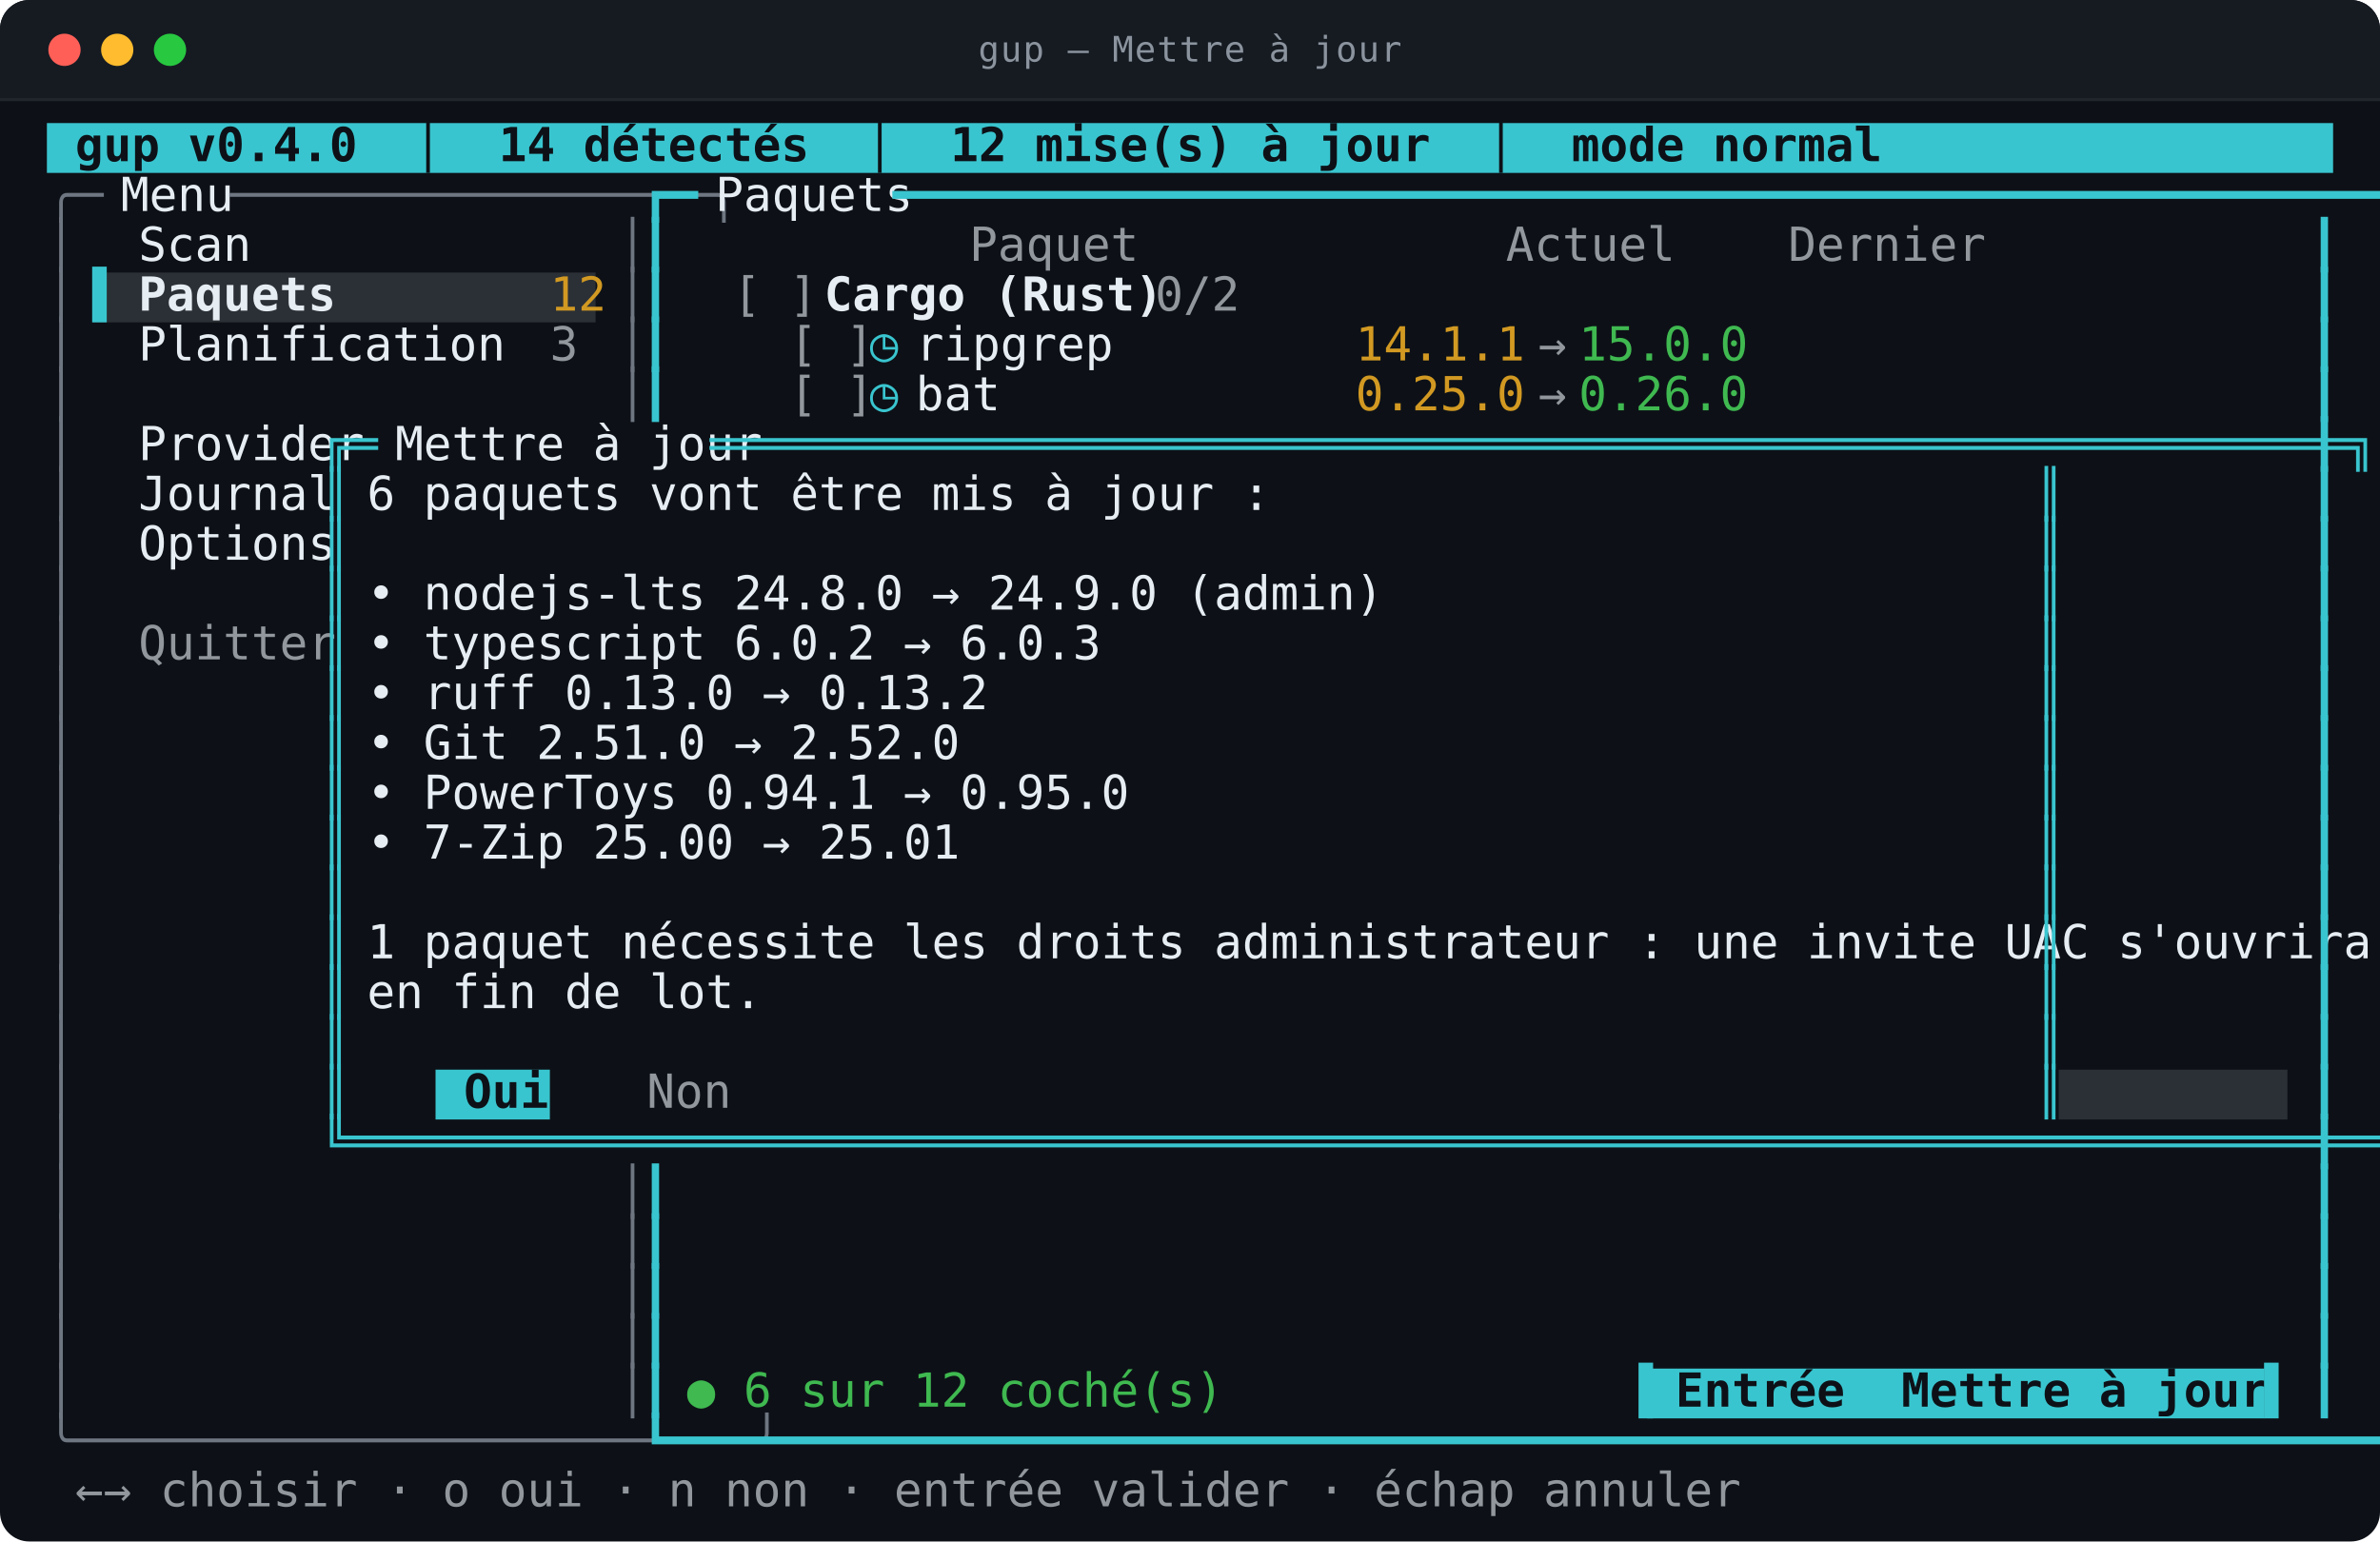
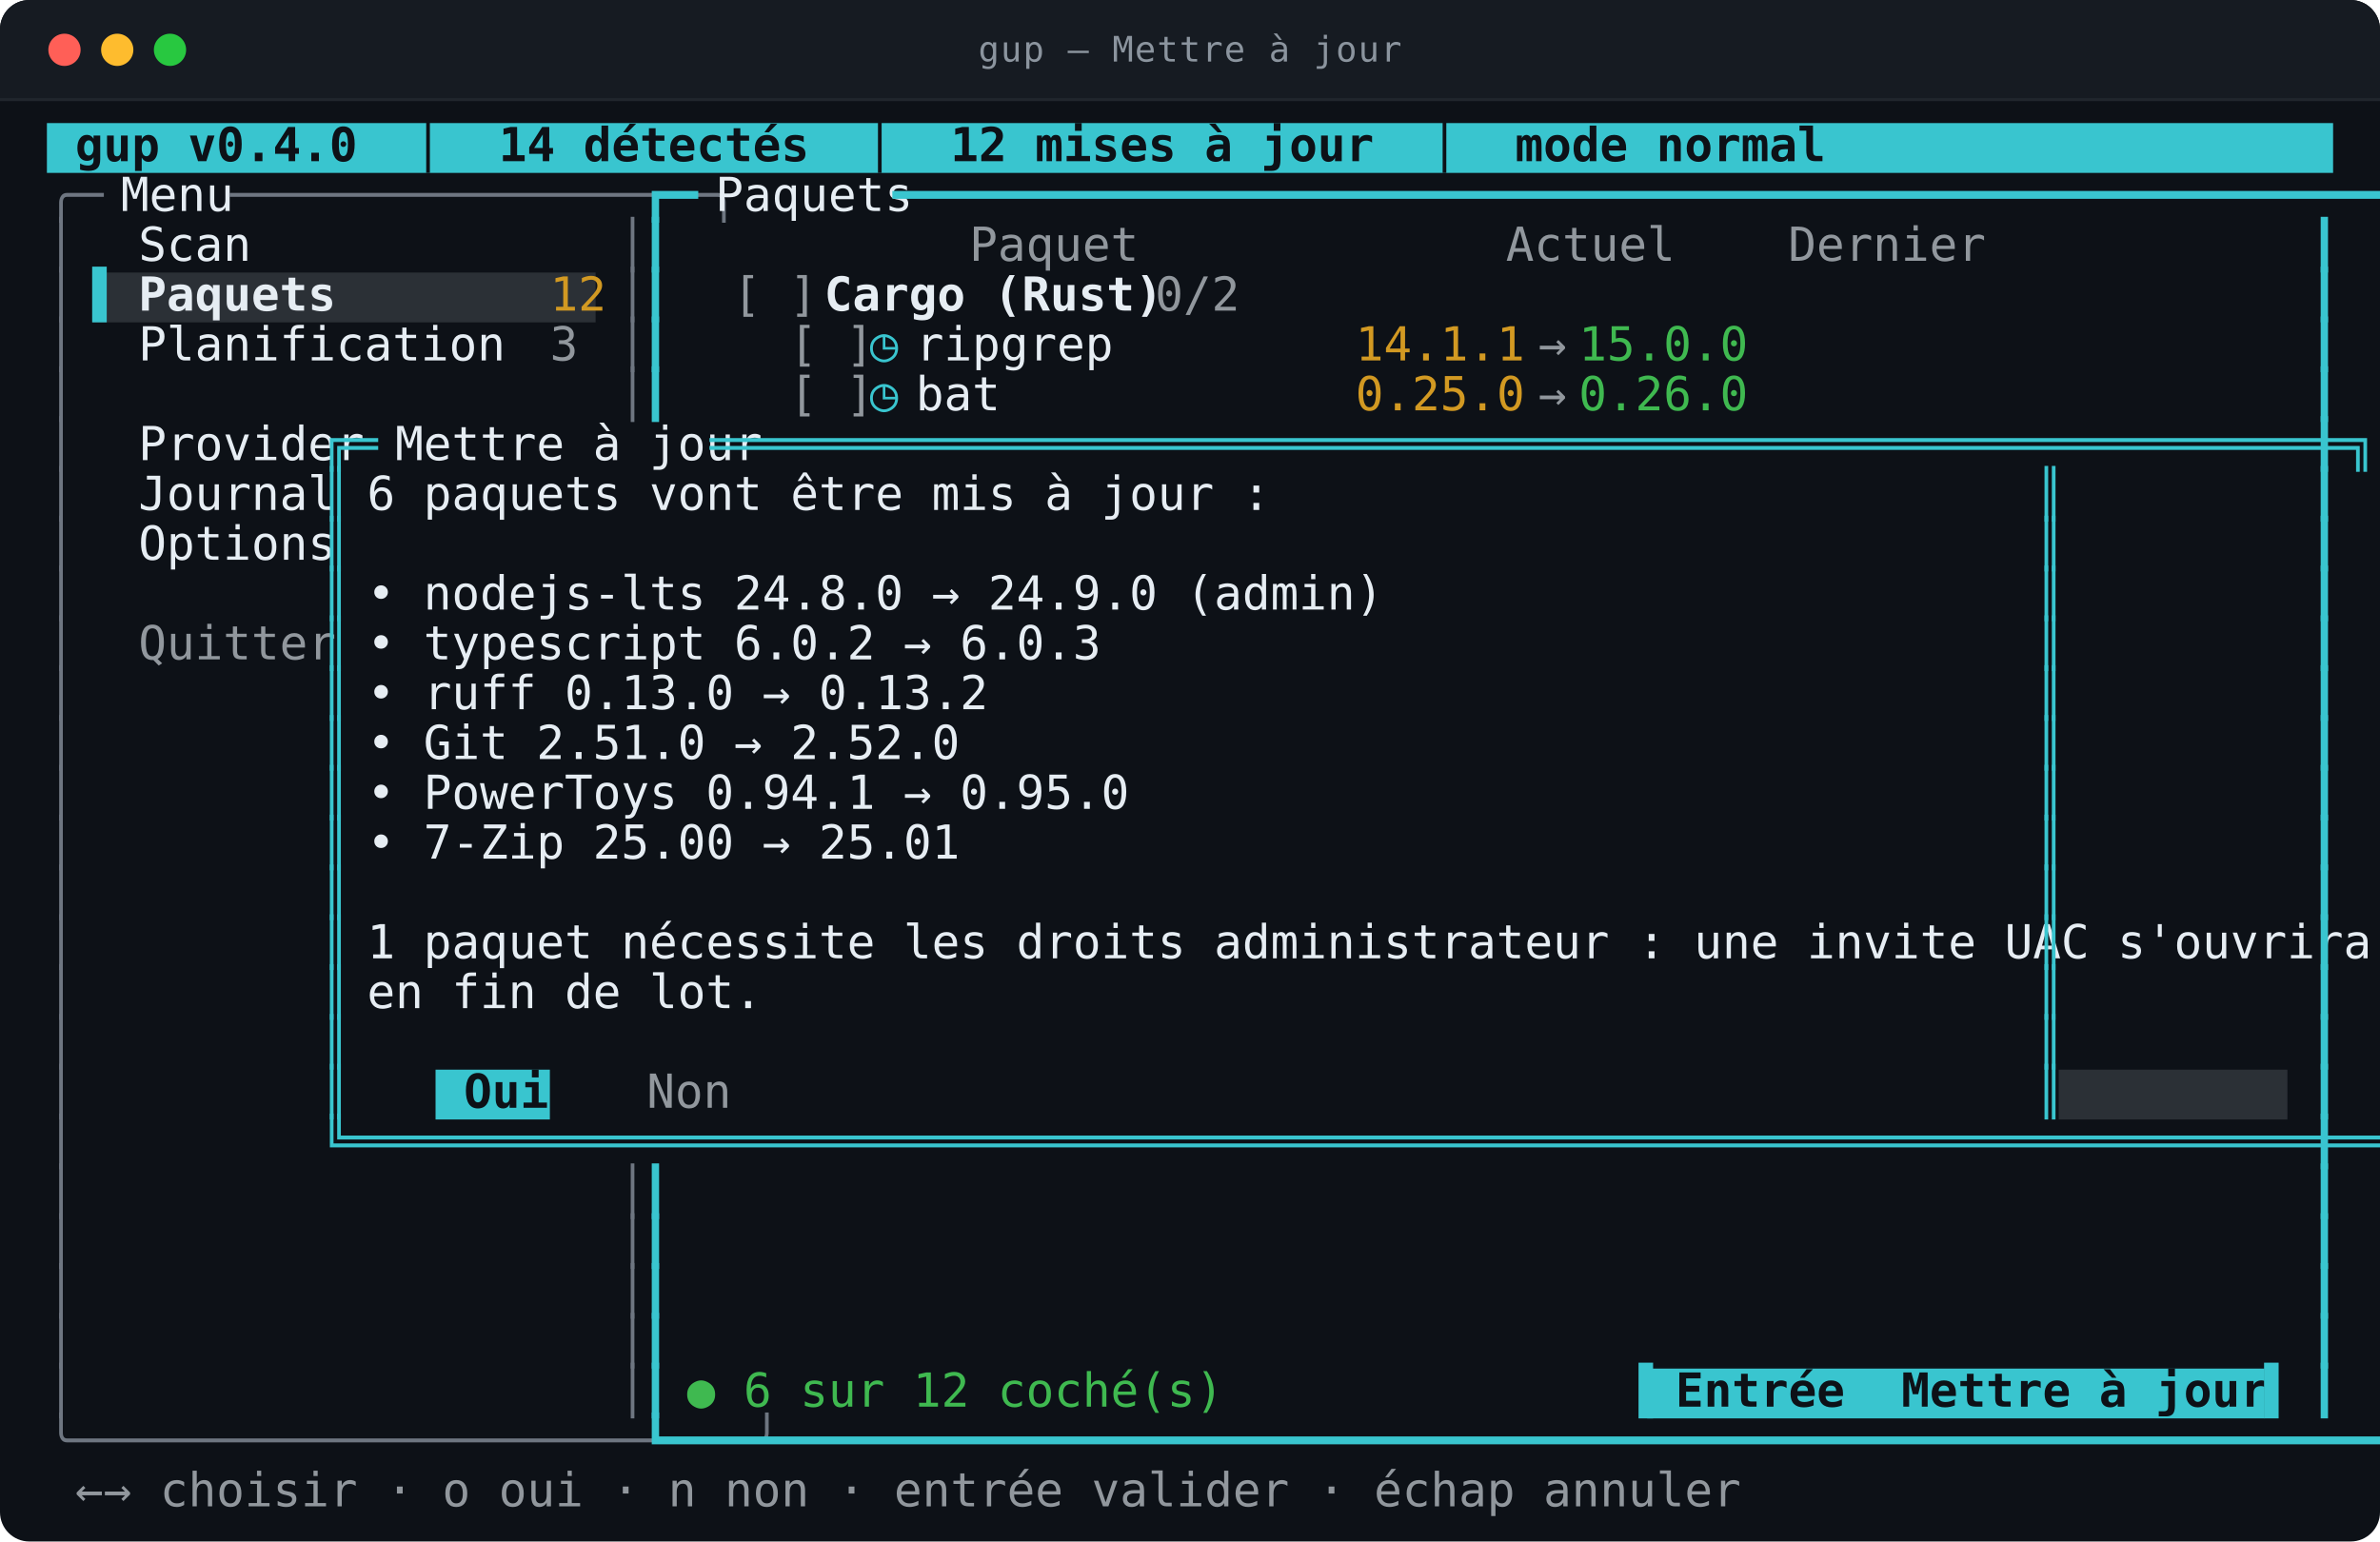
<svg xmlns="http://www.w3.org/2000/svg" viewBox="0 0 812.0 526.0" width="812.0" height="526.0" role="img" aria-labelledby="t d">
  <style>
text{font-family:ui-monospace,SFMono-Regular,"SF Mono",Menlo,Consolas,"DejaVu Sans Mono",monospace;font-size:16px}
.t{font-size:12px;letter-spacing:.4px;fill:#8b949e}
.b{font-weight:700}
.i{font-style:italic}
.u{text-decoration:underline}
.s{text-decoration:line-through}
.us{text-decoration:underline line-through}
.d{opacity:0.62}
.c0{fill:#39c5cf}
.c1{fill:#2b3036}
.c2{fill:#0d1117}
.c3{fill:#6e7681}
.c4{fill:#e6edf3}
.c5{fill:#91979d}
.c6{fill:#d29922}
.c7{fill:#3fb950}
</style>
  <rect y="0.0" width="812.0" height="526.0" rx="10.0" fill="#0d1117" />
  <rect y="0.0" width="812.0" height="34.0" rx="10.0" fill="#161b22" />
  <rect y="24.0" width="812.0" height="10.0" fill="#161b22" />
  <line x1="0.0" y1="34.0" x2="812.0" y2="34.0" stroke="#21262d" />
  <circle cx="22.0" cy="17.0" r="5.5" fill="#ff5f57" />
  <circle cx="40.0" cy="17.0" r="5.5" fill="#febc2e" />
  <circle cx="58.0" cy="17.0" r="5.5" fill="#28c840" />
  <text class="t" x="406.0" y="21.0" text-anchor="middle">gup — Mettre à jour</text>
  <rect class="c0" x="16.0" y="42.0" width="780.0" height="17.0" />
  <rect class="c1" x="31.6" y="93.0" width="171.6" height="17.0" />
  <rect class="c0" x="148.6" y="365.0" width="39.0" height="17.0" />
  <rect class="c1" x="702.4" y="365.0" width="78.0" height="17.0" />
  <rect class="c0" x="562.0" y="467.0" width="210.6" height="17.0" />
-   <text class="c2 b" x="16.0" y="55.0" textLength="507.0" lengthAdjust="spacingAndGlyphs" xml:space="preserve"> gup v0.4.0  │  14 détectés  │  12 mise(s) à jour  │  mode normal</text>
+   <text class="c2 b" x="16.0" y="55.0" textLength="491.4" lengthAdjust="spacingAndGlyphs" xml:space="preserve"> gup v0.4.0  │  14 détectés  │  12 mises à jour  │  mode normal</text>
  <text class="c3" x="16.0" y="72.0" textLength="15.6" lengthAdjust="spacingAndGlyphs" xml:space="preserve">╭─</text>
  <text class="c4" x="31.6" y="72.0" textLength="46.8" lengthAdjust="spacingAndGlyphs" xml:space="preserve"> Menu </text>
  <text class="c3" x="78.4" y="72.0" textLength="140.4" lengthAdjust="spacingAndGlyphs" xml:space="preserve">─────────────────╮</text>
  <text class="c0" x="218.8" y="72.0" textLength="15.6" lengthAdjust="spacingAndGlyphs" xml:space="preserve">┏━</text>
  <text class="c4" x="234.4" y="72.0" textLength="70.2" lengthAdjust="spacingAndGlyphs" xml:space="preserve"> Paquets </text>
  <text class="c0" x="304.6" y="72.0" textLength="491.4" lengthAdjust="spacingAndGlyphs" xml:space="preserve">━━━━━━━━━━━━━━━━━━━━━━━━━━━━━━━━━━━━━━━━━━━━━━━━━━━━━━━━━━━━━━┓</text>
  <text class="c3" x="16.0" y="89.0" textLength="7.8" lengthAdjust="spacingAndGlyphs" xml:space="preserve">│</text>
  <text class="c4" x="47.2" y="89.0" textLength="140.4" lengthAdjust="spacingAndGlyphs" xml:space="preserve">Scan              </text>
  <text class="c3" x="211.0" y="89.0" textLength="7.8" lengthAdjust="spacingAndGlyphs" xml:space="preserve">│</text>
  <text class="c0" x="218.8" y="89.0" textLength="7.8" lengthAdjust="spacingAndGlyphs" xml:space="preserve">┃</text>
  <text class="c5" x="234.4" y="89.0" textLength="366.6" lengthAdjust="spacingAndGlyphs" xml:space="preserve">          Paquet             Actuel    Dernier </text>
  <text class="c0" x="788.2" y="89.0" textLength="7.8" lengthAdjust="spacingAndGlyphs" xml:space="preserve">┃</text>
  <text class="c3" x="16.0" y="106.0" textLength="7.8" lengthAdjust="spacingAndGlyphs" xml:space="preserve">│</text>
  <text class="c0" x="31.6" y="106.0" textLength="15.6" lengthAdjust="spacingAndGlyphs" xml:space="preserve">▌ </text>
  <text class="c4 b" x="47.2" y="106.0" textLength="140.4" lengthAdjust="spacingAndGlyphs" xml:space="preserve">Paquets           </text>
  <text class="c6" x="187.6" y="106.0" textLength="15.6" lengthAdjust="spacingAndGlyphs" xml:space="preserve">12</text>
  <text class="c3" x="211.0" y="106.0" textLength="7.8" lengthAdjust="spacingAndGlyphs" xml:space="preserve">│</text>
  <text class="c0" x="218.8" y="106.0" textLength="7.8" lengthAdjust="spacingAndGlyphs" xml:space="preserve">┃</text>
  <text class="c5" x="250.0" y="106.0" textLength="31.2" lengthAdjust="spacingAndGlyphs" xml:space="preserve">[ ] </text>
  <text class="c4 b" x="281.2" y="106.0" textLength="93.6" lengthAdjust="spacingAndGlyphs" xml:space="preserve">Cargo (Rust)</text>
  <text class="c5" x="374.8" y="106.0" textLength="39.0" lengthAdjust="spacingAndGlyphs" xml:space="preserve">  0/2</text>
  <text class="c0" x="788.2" y="106.0" textLength="7.8" lengthAdjust="spacingAndGlyphs" xml:space="preserve">┃</text>
  <text class="c3" x="16.0" y="123.0" textLength="7.8" lengthAdjust="spacingAndGlyphs" xml:space="preserve">│</text>
  <text class="c4" x="47.2" y="123.0" textLength="140.4" lengthAdjust="spacingAndGlyphs" xml:space="preserve">Planification     </text>
  <text class="c5" x="187.6" y="123.0" textLength="7.8" lengthAdjust="spacingAndGlyphs" xml:space="preserve">3</text>
  <text class="c3" x="211.0" y="123.0" textLength="7.8" lengthAdjust="spacingAndGlyphs" xml:space="preserve">│</text>
  <text class="c0" x="218.8" y="123.0" textLength="7.8" lengthAdjust="spacingAndGlyphs" xml:space="preserve">┃</text>
  <text class="c5" x="250.0" y="123.0" textLength="46.8" lengthAdjust="spacingAndGlyphs" xml:space="preserve">  [ ] </text>
  <text class="c0" x="296.8" y="123.0" textLength="15.6" lengthAdjust="spacingAndGlyphs" xml:space="preserve">◷ </text>
  <text class="c4" x="312.4" y="123.0" textLength="140.4" lengthAdjust="spacingAndGlyphs" xml:space="preserve">ripgrep           </text>
  <text class="c6" x="452.8" y="123.0" textLength="62.4" lengthAdjust="spacingAndGlyphs" xml:space="preserve"> 14.1.1 </text>
  <text class="c5" x="515.2" y="123.0" textLength="23.4" lengthAdjust="spacingAndGlyphs" xml:space="preserve"> → </text>
  <text class="c7" x="538.6" y="123.0" textLength="54.6" lengthAdjust="spacingAndGlyphs" xml:space="preserve">15.0.0 </text>
  <text class="c0" x="788.2" y="123.0" textLength="7.8" lengthAdjust="spacingAndGlyphs" xml:space="preserve">┃</text>
  <text class="c3" x="16.0" y="140.0" textLength="7.8" lengthAdjust="spacingAndGlyphs" xml:space="preserve">│</text>
  <text class="c3" x="211.0" y="140.0" textLength="7.8" lengthAdjust="spacingAndGlyphs" xml:space="preserve">│</text>
  <text class="c0" x="218.8" y="140.0" textLength="7.8" lengthAdjust="spacingAndGlyphs" xml:space="preserve">┃</text>
  <text class="c5" x="250.0" y="140.0" textLength="46.8" lengthAdjust="spacingAndGlyphs" xml:space="preserve">  [ ] </text>
  <text class="c0" x="296.8" y="140.0" textLength="15.6" lengthAdjust="spacingAndGlyphs" xml:space="preserve">◷ </text>
  <text class="c4" x="312.4" y="140.0" textLength="140.4" lengthAdjust="spacingAndGlyphs" xml:space="preserve">bat               </text>
  <text class="c6" x="452.8" y="140.0" textLength="62.4" lengthAdjust="spacingAndGlyphs" xml:space="preserve"> 0.25.0 </text>
  <text class="c5" x="515.2" y="140.0" textLength="23.4" lengthAdjust="spacingAndGlyphs" xml:space="preserve"> → </text>
  <text class="c7" x="538.6" y="140.0" textLength="54.6" lengthAdjust="spacingAndGlyphs" xml:space="preserve">0.26.0 </text>
  <text class="c0" x="788.2" y="140.0" textLength="7.8" lengthAdjust="spacingAndGlyphs" xml:space="preserve">┃</text>
  <text class="c3" x="16.0" y="157.0" textLength="7.8" lengthAdjust="spacingAndGlyphs" xml:space="preserve">│</text>
  <text class="c4" x="47.2" y="157.0" textLength="62.4" lengthAdjust="spacingAndGlyphs" xml:space="preserve">Provider</text>
  <text class="c0" x="109.6" y="157.0" textLength="15.6" lengthAdjust="spacingAndGlyphs" xml:space="preserve">╔═</text>
  <text class="c4" x="125.2" y="157.0" textLength="117.0" lengthAdjust="spacingAndGlyphs" xml:space="preserve"> Mettre à jour </text>
  <text class="c0" x="242.2" y="157.0" textLength="460.2" lengthAdjust="spacingAndGlyphs" xml:space="preserve">══════════════════════════════════════════════════════════╗</text>
  <text class="c0" x="788.2" y="157.0" textLength="7.8" lengthAdjust="spacingAndGlyphs" xml:space="preserve">┃</text>
  <text class="c3" x="16.0" y="174.0" textLength="7.8" lengthAdjust="spacingAndGlyphs" xml:space="preserve">│</text>
  <text class="c4" x="47.2" y="174.0" textLength="62.4" lengthAdjust="spacingAndGlyphs" xml:space="preserve">Journal </text>
  <text class="c0" x="109.6" y="174.0" textLength="7.8" lengthAdjust="spacingAndGlyphs" xml:space="preserve">║</text>
  <text class="c4" x="125.2" y="174.0" textLength="249.6" lengthAdjust="spacingAndGlyphs" xml:space="preserve">6 paquets vont être mis à jour :</text>
  <text class="c0" x="694.6" y="174.0" textLength="7.8" lengthAdjust="spacingAndGlyphs" xml:space="preserve">║</text>
  <text class="c0" x="788.2" y="174.0" textLength="7.8" lengthAdjust="spacingAndGlyphs" xml:space="preserve">┃</text>
  <text class="c3" x="16.0" y="191.0" textLength="7.8" lengthAdjust="spacingAndGlyphs" xml:space="preserve">│</text>
  <text class="c4" x="47.2" y="191.0" textLength="62.4" lengthAdjust="spacingAndGlyphs" xml:space="preserve">Options </text>
  <text class="c0" x="109.6" y="191.0" textLength="7.8" lengthAdjust="spacingAndGlyphs" xml:space="preserve">║</text>
  <text class="c0" x="694.6" y="191.0" textLength="7.8" lengthAdjust="spacingAndGlyphs" xml:space="preserve">║</text>
  <text class="c0" x="788.2" y="191.0" textLength="7.8" lengthAdjust="spacingAndGlyphs" xml:space="preserve">┃</text>
  <text class="c3" x="16.0" y="208.0" textLength="7.8" lengthAdjust="spacingAndGlyphs" xml:space="preserve">│</text>
  <text class="c0" x="109.6" y="208.0" textLength="7.8" lengthAdjust="spacingAndGlyphs" xml:space="preserve">║</text>
  <text class="c4" x="125.2" y="208.0" textLength="280.8" lengthAdjust="spacingAndGlyphs" xml:space="preserve">• nodejs-lts 24.8.0 → 24.9.0 (admin)</text>
  <text class="c0" x="694.6" y="208.0" textLength="7.8" lengthAdjust="spacingAndGlyphs" xml:space="preserve">║</text>
  <text class="c0" x="788.2" y="208.0" textLength="7.8" lengthAdjust="spacingAndGlyphs" xml:space="preserve">┃</text>
  <text class="c3" x="16.0" y="225.0" textLength="7.8" lengthAdjust="spacingAndGlyphs" xml:space="preserve">│</text>
  <text class="c5" x="47.2" y="225.0" textLength="62.4" lengthAdjust="spacingAndGlyphs" xml:space="preserve">Quitter </text>
  <text class="c0" x="109.6" y="225.0" textLength="7.8" lengthAdjust="spacingAndGlyphs" xml:space="preserve">║</text>
  <text class="c4" x="125.2" y="225.0" textLength="202.8" lengthAdjust="spacingAndGlyphs" xml:space="preserve">• typescript 6.0.2 → 6.0.3</text>
  <text class="c0" x="694.6" y="225.0" textLength="7.8" lengthAdjust="spacingAndGlyphs" xml:space="preserve">║</text>
  <text class="c0" x="788.2" y="225.0" textLength="7.8" lengthAdjust="spacingAndGlyphs" xml:space="preserve">┃</text>
  <text class="c3" x="16.0" y="242.0" textLength="7.8" lengthAdjust="spacingAndGlyphs" xml:space="preserve">│</text>
  <text class="c0" x="109.6" y="242.0" textLength="7.8" lengthAdjust="spacingAndGlyphs" xml:space="preserve">║</text>
  <text class="c4" x="125.2" y="242.0" textLength="171.6" lengthAdjust="spacingAndGlyphs" xml:space="preserve">• ruff 0.13.0 → 0.13.2</text>
  <text class="c0" x="694.6" y="242.0" textLength="7.8" lengthAdjust="spacingAndGlyphs" xml:space="preserve">║</text>
  <text class="c0" x="788.2" y="242.0" textLength="7.8" lengthAdjust="spacingAndGlyphs" xml:space="preserve">┃</text>
  <text class="c3" x="16.0" y="259.0" textLength="7.8" lengthAdjust="spacingAndGlyphs" xml:space="preserve">│</text>
  <text class="c0" x="109.6" y="259.0" textLength="7.8" lengthAdjust="spacingAndGlyphs" xml:space="preserve">║</text>
  <text class="c4" x="125.2" y="259.0" textLength="163.8" lengthAdjust="spacingAndGlyphs" xml:space="preserve">• Git 2.51.0 → 2.52.0</text>
  <text class="c0" x="694.6" y="259.0" textLength="7.8" lengthAdjust="spacingAndGlyphs" xml:space="preserve">║</text>
  <text class="c0" x="788.2" y="259.0" textLength="7.8" lengthAdjust="spacingAndGlyphs" xml:space="preserve">┃</text>
  <text class="c3" x="16.0" y="276.0" textLength="7.8" lengthAdjust="spacingAndGlyphs" xml:space="preserve">│</text>
  <text class="c0" x="109.6" y="276.0" textLength="7.8" lengthAdjust="spacingAndGlyphs" xml:space="preserve">║</text>
  <text class="c4" x="125.2" y="276.0" textLength="210.6" lengthAdjust="spacingAndGlyphs" xml:space="preserve">• PowerToys 0.94.1 → 0.95.0</text>
  <text class="c0" x="694.6" y="276.0" textLength="7.8" lengthAdjust="spacingAndGlyphs" xml:space="preserve">║</text>
  <text class="c0" x="788.2" y="276.0" textLength="7.8" lengthAdjust="spacingAndGlyphs" xml:space="preserve">┃</text>
  <text class="c3" x="16.0" y="293.0" textLength="7.8" lengthAdjust="spacingAndGlyphs" xml:space="preserve">│</text>
  <text class="c0" x="109.6" y="293.0" textLength="7.8" lengthAdjust="spacingAndGlyphs" xml:space="preserve">║</text>
  <text class="c4" x="125.2" y="293.0" textLength="163.8" lengthAdjust="spacingAndGlyphs" xml:space="preserve">• 7-Zip 25.00 → 25.01</text>
  <text class="c0" x="694.6" y="293.0" textLength="7.8" lengthAdjust="spacingAndGlyphs" xml:space="preserve">║</text>
  <text class="c0" x="788.2" y="293.0" textLength="7.8" lengthAdjust="spacingAndGlyphs" xml:space="preserve">┃</text>
  <text class="c3" x="16.0" y="310.0" textLength="7.8" lengthAdjust="spacingAndGlyphs" xml:space="preserve">│</text>
  <text class="c0" x="109.6" y="310.0" textLength="7.8" lengthAdjust="spacingAndGlyphs" xml:space="preserve">║</text>
  <text class="c0" x="694.6" y="310.0" textLength="7.8" lengthAdjust="spacingAndGlyphs" xml:space="preserve">║</text>
  <text class="c0" x="788.2" y="310.0" textLength="7.8" lengthAdjust="spacingAndGlyphs" xml:space="preserve">┃</text>
  <text class="c3" x="16.0" y="327.0" textLength="7.8" lengthAdjust="spacingAndGlyphs" xml:space="preserve">│</text>
  <text class="c0" x="109.6" y="327.0" textLength="7.8" lengthAdjust="spacingAndGlyphs" xml:space="preserve">║</text>
  <text class="c4" x="125.2" y="327.0" textLength="553.8" lengthAdjust="spacingAndGlyphs" xml:space="preserve">1 paquet nécessite les droits administrateur : une invite UAC s'ouvrira</text>
  <text class="c0" x="694.6" y="327.0" textLength="7.8" lengthAdjust="spacingAndGlyphs" xml:space="preserve">║</text>
  <text class="c0" x="788.2" y="327.0" textLength="7.8" lengthAdjust="spacingAndGlyphs" xml:space="preserve">┃</text>
  <text class="c3" x="16.0" y="344.0" textLength="7.8" lengthAdjust="spacingAndGlyphs" xml:space="preserve">│</text>
  <text class="c0" x="109.6" y="344.0" textLength="7.8" lengthAdjust="spacingAndGlyphs" xml:space="preserve">║</text>
  <text class="c4" x="125.2" y="344.0" textLength="109.2" lengthAdjust="spacingAndGlyphs" xml:space="preserve">en fin de lot.</text>
  <text class="c0" x="694.6" y="344.0" textLength="7.8" lengthAdjust="spacingAndGlyphs" xml:space="preserve">║</text>
  <text class="c0" x="788.2" y="344.0" textLength="7.8" lengthAdjust="spacingAndGlyphs" xml:space="preserve">┃</text>
  <text class="c3" x="16.0" y="361.0" textLength="7.8" lengthAdjust="spacingAndGlyphs" xml:space="preserve">│</text>
  <text class="c0" x="109.6" y="361.0" textLength="7.8" lengthAdjust="spacingAndGlyphs" xml:space="preserve">║</text>
  <text class="c0" x="694.6" y="361.0" textLength="7.8" lengthAdjust="spacingAndGlyphs" xml:space="preserve">║</text>
  <text class="c0" x="788.2" y="361.0" textLength="7.8" lengthAdjust="spacingAndGlyphs" xml:space="preserve">┃</text>
  <text class="c3" x="16.0" y="378.0" textLength="7.8" lengthAdjust="spacingAndGlyphs" xml:space="preserve">│</text>
  <text class="c0" x="109.6" y="378.0" textLength="7.8" lengthAdjust="spacingAndGlyphs" xml:space="preserve">║</text>
  <text class="c2 b" x="148.6" y="378.0" textLength="39.0" lengthAdjust="spacingAndGlyphs" xml:space="preserve"> Oui </text>
  <text class="c5" x="211.0" y="378.0" textLength="39.0" lengthAdjust="spacingAndGlyphs" xml:space="preserve"> Non </text>
  <text class="c0" x="694.6" y="378.0" textLength="7.8" lengthAdjust="spacingAndGlyphs" xml:space="preserve">║</text>
  <text class="c0" x="788.2" y="378.0" textLength="7.8" lengthAdjust="spacingAndGlyphs" xml:space="preserve">┃</text>
  <text class="c3" x="16.0" y="395.0" textLength="7.8" lengthAdjust="spacingAndGlyphs" xml:space="preserve">│</text>
  <text class="c0" x="109.6" y="395.0" textLength="592.8" lengthAdjust="spacingAndGlyphs" xml:space="preserve">╚══════════════════════════════════════════════════════════════════════════╝</text>
  <text class="c0" x="788.2" y="395.0" textLength="7.8" lengthAdjust="spacingAndGlyphs" xml:space="preserve">┃</text>
  <text class="c3" x="16.0" y="412.0" textLength="7.8" lengthAdjust="spacingAndGlyphs" xml:space="preserve">│</text>
  <text class="c3" x="211.0" y="412.0" textLength="7.8" lengthAdjust="spacingAndGlyphs" xml:space="preserve">│</text>
  <text class="c0" x="218.8" y="412.0" textLength="7.8" lengthAdjust="spacingAndGlyphs" xml:space="preserve">┃</text>
  <text class="c0" x="788.2" y="412.0" textLength="7.8" lengthAdjust="spacingAndGlyphs" xml:space="preserve">┃</text>
  <text class="c3" x="16.0" y="429.0" textLength="7.8" lengthAdjust="spacingAndGlyphs" xml:space="preserve">│</text>
  <text class="c3" x="211.0" y="429.0" textLength="7.8" lengthAdjust="spacingAndGlyphs" xml:space="preserve">│</text>
  <text class="c0" x="218.8" y="429.0" textLength="7.8" lengthAdjust="spacingAndGlyphs" xml:space="preserve">┃</text>
  <text class="c0" x="788.2" y="429.0" textLength="7.8" lengthAdjust="spacingAndGlyphs" xml:space="preserve">┃</text>
  <text class="c3" x="16.0" y="446.0" textLength="7.8" lengthAdjust="spacingAndGlyphs" xml:space="preserve">│</text>
  <text class="c3" x="211.0" y="446.0" textLength="7.8" lengthAdjust="spacingAndGlyphs" xml:space="preserve">│</text>
  <text class="c0" x="218.8" y="446.0" textLength="7.8" lengthAdjust="spacingAndGlyphs" xml:space="preserve">┃</text>
  <text class="c0" x="788.2" y="446.0" textLength="7.8" lengthAdjust="spacingAndGlyphs" xml:space="preserve">┃</text>
  <text class="c3" x="16.0" y="463.0" textLength="7.8" lengthAdjust="spacingAndGlyphs" xml:space="preserve">│</text>
  <text class="c3" x="211.0" y="463.0" textLength="7.8" lengthAdjust="spacingAndGlyphs" xml:space="preserve">│</text>
  <text class="c0" x="218.8" y="463.0" textLength="7.8" lengthAdjust="spacingAndGlyphs" xml:space="preserve">┃</text>
  <text class="c0" x="788.2" y="463.0" textLength="7.8" lengthAdjust="spacingAndGlyphs" xml:space="preserve">┃</text>
  <text class="c3" x="16.0" y="480.0" textLength="7.8" lengthAdjust="spacingAndGlyphs" xml:space="preserve">│</text>
  <text class="c3" x="211.0" y="480.0" textLength="7.8" lengthAdjust="spacingAndGlyphs" xml:space="preserve">│</text>
  <text class="c0" x="218.8" y="480.0" textLength="7.8" lengthAdjust="spacingAndGlyphs" xml:space="preserve">┃</text>
  <text class="c7" x="234.4" y="480.0" textLength="312.0" lengthAdjust="spacingAndGlyphs" xml:space="preserve">● 6 sur 12 coché(s)                     </text>
  <text class="c0" x="554.2" y="480.0" textLength="7.8" lengthAdjust="spacingAndGlyphs" xml:space="preserve">▐</text>
  <text class="c2 b" x="562.0" y="480.0" textLength="210.6" lengthAdjust="spacingAndGlyphs" xml:space="preserve"> Entrée  Mettre à jour (6) </text>
  <text class="c0" x="772.6" y="480.0" textLength="7.8" lengthAdjust="spacingAndGlyphs" xml:space="preserve">▌</text>
  <text class="c0" x="788.2" y="480.0" textLength="7.8" lengthAdjust="spacingAndGlyphs" xml:space="preserve">┃</text>
  <text class="c3" x="16.0" y="497.0" textLength="202.8" lengthAdjust="spacingAndGlyphs" xml:space="preserve">╰────────────────────────╯</text>
  <text class="c0" x="218.8" y="497.0" textLength="577.2" lengthAdjust="spacingAndGlyphs" xml:space="preserve">┗━━━━━━━━━━━━━━━━━━━━━━━━━━━━━━━━━━━━━━━━━━━━━━━━━━━━━━━━━━━━━━━━━━━━━━━━┛</text>
  <text class="c5" x="16.0" y="514.0" textLength="468.0" lengthAdjust="spacingAndGlyphs" xml:space="preserve"> ←→ choisir · o oui · n non · entrée valider · échap annuler</text>
</svg>
